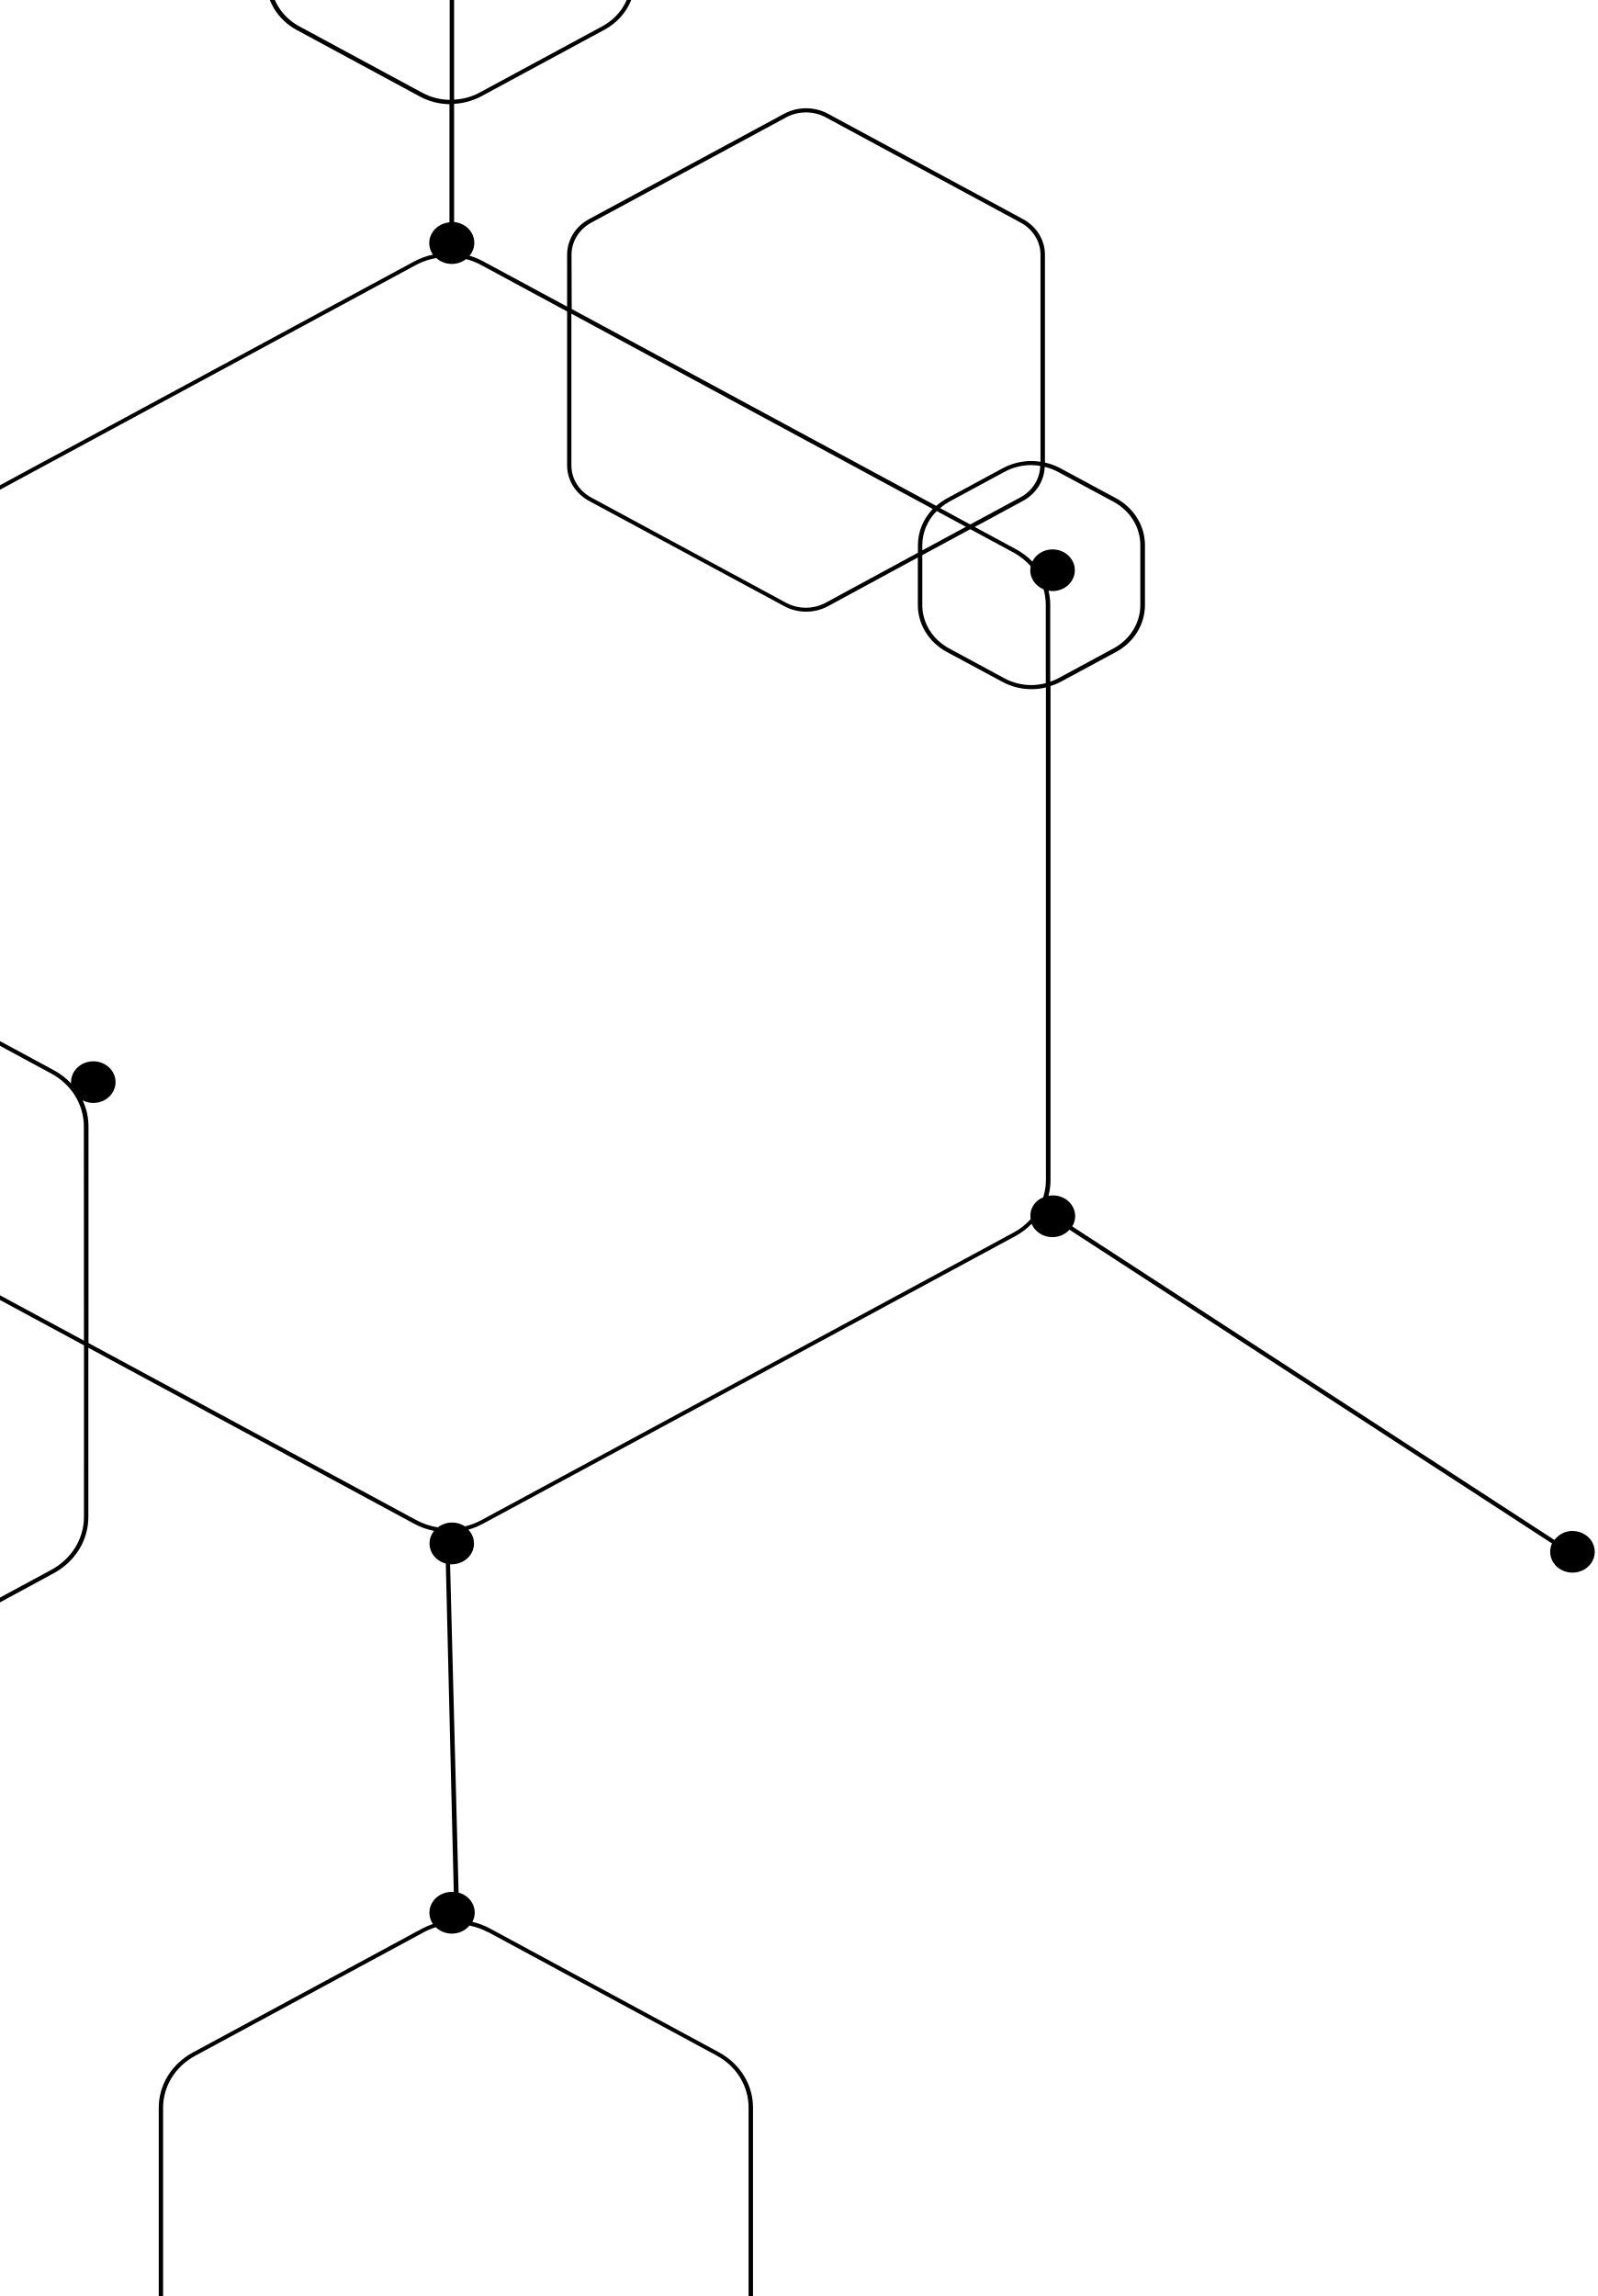
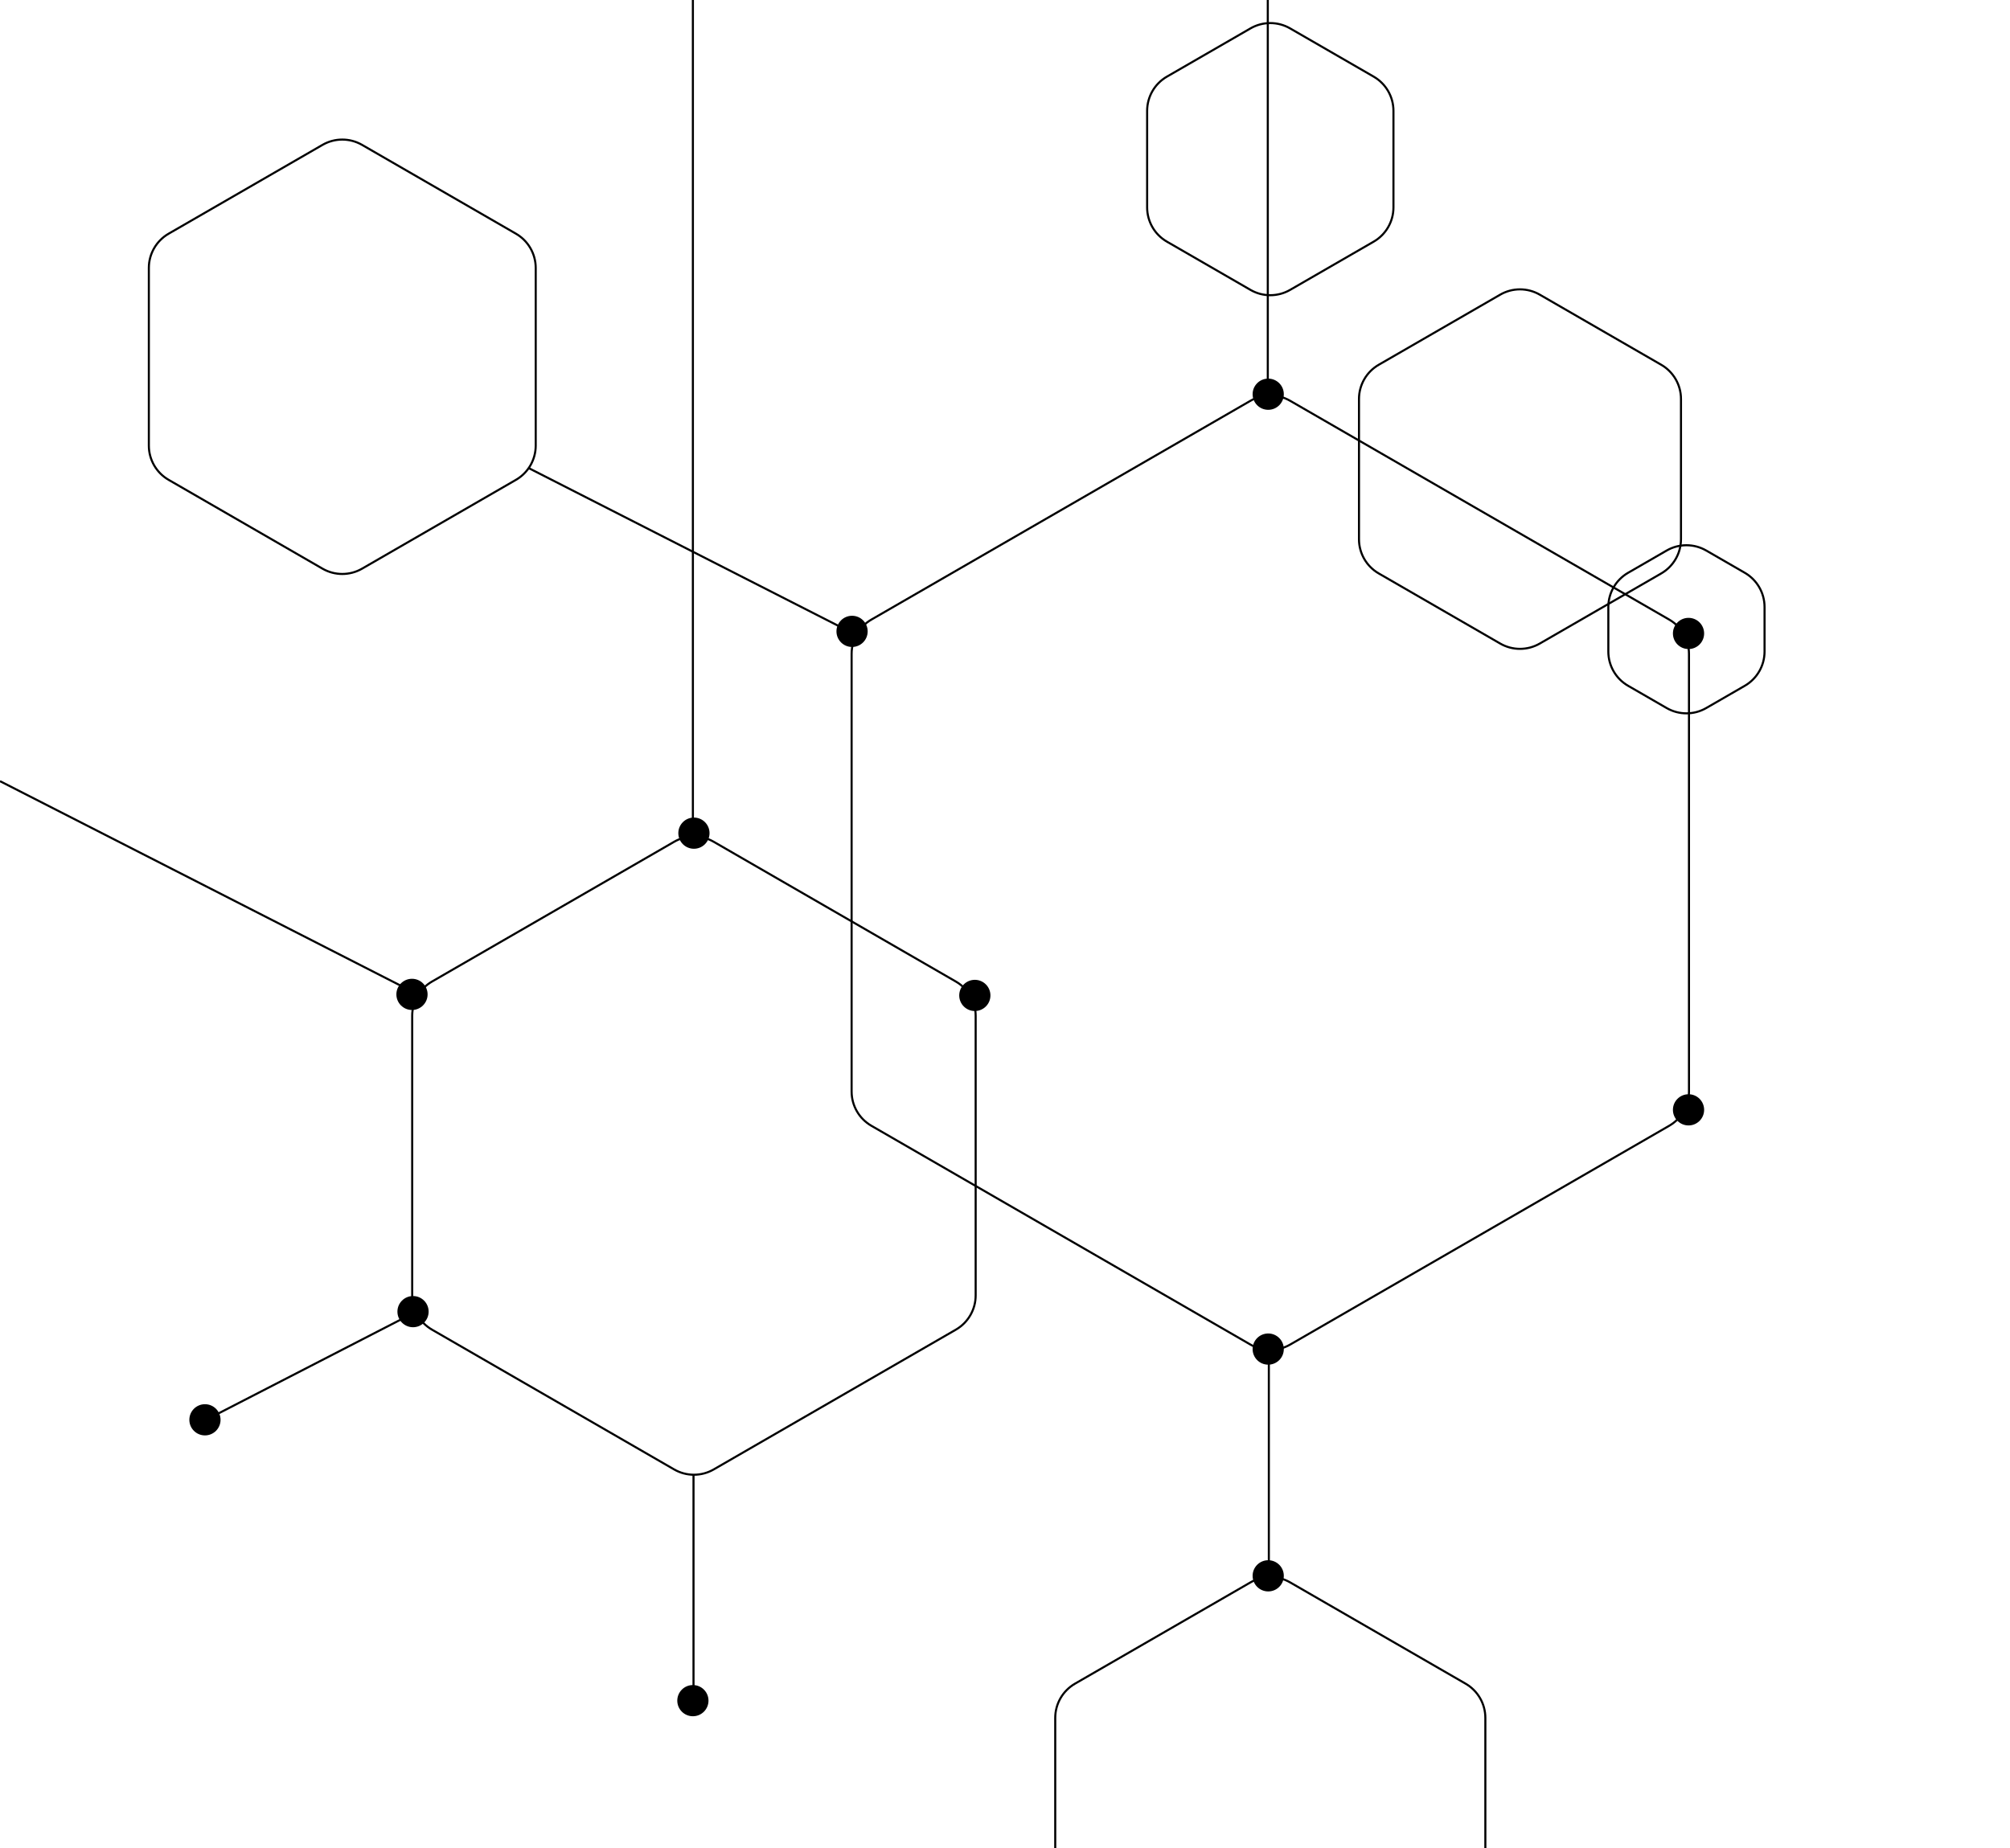
- <svg xmlns="http://www.w3.org/2000/svg" viewBox="0 0 549 789" fill="currentColor">
-   <path d="M540.53 526.076C539.282 526.073 538.051 526.357 536.947 526.901C535.842 527.445 534.896 528.234 534.192 529.198L368.474 421.447C369.125 420.382 369.473 419.179 369.484 417.952C369.484 416.053 368.678 414.231 367.242 412.888C365.807 411.545 363.86 410.791 361.83 410.791C361.315 410.79 360.802 410.838 360.299 410.934C360.765 409.182 361.002 407.383 361.003 405.577V235.764C362.197 235.391 363.351 234.911 364.447 234.332L383.538 224.034C386.553 222.398 389.057 220.05 390.798 217.225C392.539 214.4 393.456 211.196 393.458 207.935V187.31C393.453 184.051 392.535 180.85 390.794 178.028C389.053 175.205 386.551 172.86 383.538 171.225L364.401 160.913C362.739 160.027 360.95 159.366 359.089 158.95V87.522C359.091 85.042 358.394 82.606 357.069 80.459C355.744 78.311 353.838 76.529 351.542 75.29L284.55 39.096C282.255 37.858 279.652 37.206 277.003 37.206C274.354 37.206 271.751 37.858 269.456 39.096L202.434 75.29C200.136 76.526 198.227 78.309 196.902 80.457C195.577 82.605 194.881 85.042 194.886 87.522V105.368L166.09 89.828C164.591 89.015 162.999 88.362 161.344 87.88C162.408 86.624 162.99 85.071 162.998 83.469C163.006 81.678 162.297 79.95 161.01 78.624C159.724 77.298 157.953 76.472 156.048 76.307V35.673C159.333 35.509 162.532 34.626 165.386 33.095L207.669 10.25C210.877 8.52 213.542 6.03 215.393 3.03C217.245 0.03 218.219 -3.373 218.217 -6.838V-52.514C218.221 -55.978 217.247 -59.382 215.395 -62.382C213.543 -65.382 210.878 -67.872 207.669 -69.601L165.386 -92.446C162.516 -93.995 159.295 -94.888 155.986 -95.053V-142.949C157.94 -143.132 159.744 -144.012 161.024 -145.405C162.305 -146.798 162.964 -148.598 162.866 -150.433C162.768 -152.268 161.919 -153.997 160.496 -155.263C159.073 -156.529 157.185 -157.236 155.221 -157.236C153.257 -157.236 151.369 -156.529 149.946 -155.263C148.523 -153.997 147.674 -152.268 147.576 -150.433C147.478 -148.598 148.137 -146.798 149.418 -145.405C150.698 -144.012 152.502 -143.132 154.456 -142.949V-95.081C150.878 -95.026 147.374 -94.119 144.275 -92.446L101.992 -69.529C98.787 -67.798 96.126 -65.307 94.276 -62.307C92.427 -59.307 91.456 -55.905 91.46 -52.442V-6.766C91.457 -3.304 92.43 0.099 94.279 3.098C96.127 6.098 98.788 8.589 101.992 10.321L144.275 33.166C147.374 34.84 150.878 35.746 154.456 35.802V76.407C153.137 76.521 151.873 76.953 150.786 77.66C149.699 78.367 148.827 79.326 148.255 80.443C147.683 81.56 147.43 82.797 147.521 84.032C147.613 85.268 148.045 86.461 148.776 87.493C146.477 87.989 144.269 88.8 142.224 89.9L-40.702 188.728C-42.275 189.593 -43.739 190.621 -45.065 191.793C-45.725 190.936 -46.58 190.226 -47.568 189.715C-48.555 189.203 -49.652 188.903 -50.778 188.834C-51.905 188.766 -53.034 188.931 -54.084 189.319C-55.134 189.707 -56.08 190.307 -56.853 191.077L-183.182 98.966C-181.607 96.398 -180.779 93.49 -180.778 90.53V1.527C-180.771 -1.442 -181.599 -4.36 -183.179 -6.934C-184.759 -9.509 -187.036 -11.649 -189.78 -13.14L-272.065 -57.541C-274.818 -59.022 -277.937 -59.802 -281.113 -59.804H-281.618V-125.646C-279.664 -125.83 -277.86 -126.709 -276.58 -128.102C-275.299 -129.495 -274.64 -131.296 -274.738 -133.131C-274.837 -134.966 -275.685 -136.695 -277.108 -137.961C-278.531 -139.227 -280.419 -139.933 -282.383 -139.933C-284.347 -139.933 -286.236 -139.227 -287.658 -137.961C-289.081 -136.695 -289.93 -134.966 -290.028 -133.131C-290.126 -131.296 -289.467 -129.495 -288.187 -128.102C-286.906 -126.709 -285.103 -125.83 -283.149 -125.646V-59.761C-285.635 -59.519 -288.039 -58.792 -290.206 -57.627L-372.491 -13.226C-374.738 -12.005 -376.676 -10.344 -378.171 -8.356L-463.319 -52.184C-462.901 -53.088 -462.688 -54.064 -462.691 -55.049C-462.691 -56.465 -463.14 -57.85 -463.981 -59.027C-464.822 -60.205 -466.018 -61.123 -467.416 -61.665C-468.815 -62.207 -470.354 -62.349 -471.839 -62.072C-473.324 -61.796 -474.688 -61.114 -475.758 -60.113C-476.829 -59.111 -477.558 -57.835 -477.853 -56.446C-478.148 -55.057 -477.997 -53.617 -477.417 -52.308C-476.838 -50.999 -475.857 -49.881 -474.598 -49.094C-473.339 -48.307 -471.859 -47.887 -470.346 -47.887C-469.093 -47.884 -467.859 -48.168 -466.751 -48.715C-465.644 -49.262 -464.696 -50.055 -463.992 -51.024L-378.952 -7.253C-380.6 -4.651 -381.473 -1.684 -381.478 1.341V90.243C-381.477 93.216 -380.641 96.136 -379.053 98.71C-377.465 101.284 -375.181 103.423 -372.43 104.91L-290.145 149.311C-287.39 150.794 -284.268 151.575 -281.09 151.575C-277.911 151.575 -274.789 150.794 -272.034 149.311L-189.749 104.91C-187.438 103.649 -185.456 101.922 -183.947 99.854L-57.695 191.893C-58.402 192.929 -58.812 194.118 -58.886 195.345C-58.959 196.572 -58.694 197.796 -58.116 198.899C-57.538 200.003 -56.666 200.949 -55.584 201.646C-54.502 202.343 -53.247 202.767 -51.939 202.879C-52.318 204.468 -52.513 206.091 -52.52 207.72V329.207L-105.857 300.647C-109.487 298.686 -113.605 297.654 -117.797 297.654C-121.99 297.654 -126.108 298.686 -129.738 300.647L-254.077 367.707C-254.988 368.201 -255.862 368.752 -256.695 369.354C-257.142 368.187 -257.906 367.148 -258.911 366.34C-259.917 365.531 -261.129 364.981 -262.43 364.743C-263.731 364.505 -265.076 364.587 -266.333 364.981C-267.59 365.375 -268.715 366.068 -269.6 366.991L-349.482 311.547C-348.585 309.868 -348.413 307.931 -349.002 306.138C-349.591 304.344 -350.894 302.83 -352.643 301.912C-354.392 300.993 -356.452 300.739 -358.396 301.203C-360.339 301.667 -362.017 302.813 -363.082 304.403C-364.147 305.993 -364.517 307.906 -364.115 309.744C-363.713 311.583 -362.571 313.206 -360.924 314.278C-359.278 315.349 -357.253 315.787 -355.271 315.5C-353.289 315.213 -351.501 314.223 -350.278 312.736L-270.488 368.123C-271.219 369.235 -271.61 370.513 -271.621 371.818C-271.624 373.65 -270.877 375.413 -269.533 376.745C-268.189 378.077 -266.35 378.877 -264.395 378.979C-265.461 381.551 -266.011 384.285 -266.018 387.043V521.321C-266.001 523.954 -265.482 526.563 -264.487 529.027C-266.417 529.161 -268.222 529.974 -269.537 531.303C-270.852 532.632 -271.58 534.377 -271.575 536.188C-271.565 537.349 -271.25 538.491 -270.657 539.511L-350.936 588.71C-352.345 587.429 -354.225 586.704 -356.189 586.684C-358.153 586.664 -360.05 587.351 -361.488 588.603C-362.926 589.855 -363.794 591.577 -363.913 593.411C-364.032 595.245 -363.393 597.052 -362.127 598.458C-360.862 599.863 -359.068 600.76 -357.116 600.963C-355.163 601.165 -353.203 600.658 -351.639 599.545C-350.076 598.433 -349.029 596.801 -348.716 594.987C-348.403 593.173 -348.847 591.315 -349.957 589.799L-269.845 540.686C-269.016 541.667 -267.926 542.428 -266.684 542.892C-265.443 543.357 -264.093 543.509 -262.769 543.334C-261.445 543.158 -260.193 542.662 -259.138 541.893C-258.083 541.124 -257.262 540.11 -256.756 538.952C-255.894 539.587 -254.983 540.162 -254.031 540.671L-129.754 607.803C-126.125 609.767 -122.005 610.8 -117.813 610.796H-117.614L-113.909 696.319C-115.863 696.502 -117.667 697.382 -118.947 698.775C-120.228 700.168 -120.887 701.968 -120.788 703.803C-120.69 705.638 -119.842 707.367 -118.419 708.633C-116.996 709.9 -115.107 710.606 -113.144 710.606C-111.18 710.606 -109.291 709.9 -107.868 708.633C-106.445 707.367 -105.597 705.638 -105.499 703.803C-105.4 701.968 -106.06 700.168 -107.34 698.775C-108.621 697.382 -110.424 696.502 -112.378 696.319L-116.083 610.796C-112.482 610.575 -108.981 609.596 -105.841 607.932L18.421 540.657C22.052 538.7 25.068 535.883 27.165 532.488C29.261 529.093 30.364 525.241 30.362 521.321V463.141L142.3 523.613C144.434 524.766 146.748 525.597 149.159 526.076C148.403 527.007 147.903 528.096 147.701 529.249C147.499 530.403 147.602 531.585 148.001 532.692C148.399 533.8 149.082 534.799 149.988 535.603C150.894 536.407 151.997 536.992 153.2 537.305L155.94 650.127C155.726 650.127 155.512 650.127 155.282 650.127C153.903 650.116 152.546 650.455 151.355 651.106C150.164 651.757 149.183 652.698 148.517 653.828C147.85 654.958 147.522 656.235 147.568 657.525C147.614 658.815 148.031 660.07 148.776 661.156C147.453 661.604 146.173 662.155 144.949 662.803L66.276 705.313C62.711 707.236 59.749 710.004 57.691 713.338C55.632 716.672 54.549 720.455 54.55 724.306V809.298C54.549 813.148 55.632 816.931 57.691 820.265C59.749 823.6 62.711 826.367 66.276 828.29L144.949 870.7C148.519 872.634 152.572 873.653 156.698 873.653C160.824 873.653 164.877 872.634 168.448 870.7L247.135 828.19C250.678 826.261 253.618 823.496 255.66 820.17C257.701 816.845 258.774 813.076 258.77 809.241V724.248C258.774 720.399 257.694 716.617 255.638 713.282C253.582 709.948 250.623 707.18 247.059 705.256L168.448 662.746C166.533 661.71 164.472 660.934 162.324 660.44C162.851 659.457 163.128 658.374 163.136 657.274C163.137 655.719 162.597 654.205 161.597 652.962C160.597 651.719 159.192 650.814 157.594 650.385L154.67 537.563C154.854 537.563 155.037 537.563 155.236 537.563C157.266 537.563 159.213 536.809 160.649 535.466C162.084 534.123 162.891 532.301 162.891 530.402C162.883 528.645 162.185 526.953 160.931 525.646C162.695 525.157 164.391 524.475 165.983 523.613L348.909 424.784C350.999 423.655 352.889 422.23 354.512 420.559C354.992 421.719 355.788 422.742 356.819 423.527C357.851 424.312 359.083 424.832 360.395 425.036C361.707 425.24 363.053 425.12 364.3 424.689C365.548 424.258 366.654 423.531 367.509 422.578L533.35 530.402C532.692 531.813 532.537 533.385 532.909 534.885C533.282 536.385 534.161 537.733 535.416 538.729C536.671 539.724 538.236 540.315 539.879 540.413C541.521 540.511 543.154 540.111 544.534 539.272C545.915 538.434 546.969 537.201 547.542 535.757C548.115 534.314 548.175 532.736 547.713 531.258C547.252 529.78 546.293 528.48 544.98 527.552C543.667 526.624 542.069 526.116 540.423 526.105L540.53 526.076ZM-190.499 103.864L-272.785 148.266C-275.308 149.627 -278.169 150.343 -281.082 150.343C-283.995 150.343 -286.856 149.627 -289.379 148.266L-371.68 103.864C-374.199 102.5 -376.291 100.542 -377.747 98.184C-379.203 95.826 -379.972 93.152 -379.977 90.43V1.527C-379.972 -1.198 -379.203 -3.874 -377.747 -6.234C-376.291 -8.593 -374.199 -10.555 -371.68 -11.922L-289.379 -56.323C-286.859 -57.693 -283.996 -58.415 -281.082 -58.415C-278.167 -58.415 -275.305 -57.693 -272.785 -56.323L-190.499 -11.922C-187.98 -10.555 -185.888 -8.593 -184.432 -6.234C-182.977 -3.874 -182.207 -1.198 -182.202 1.527V90.43C-182.207 93.152 -182.976 95.826 -184.432 98.184C-185.888 100.542 -187.98 102.5 -190.499 103.864ZM167.636 663.891L246.324 706.402C249.658 708.218 252.422 710.823 254.338 713.956C256.255 717.089 257.255 720.639 257.239 724.248V809.241C257.237 812.842 256.223 816.38 254.299 819.499C252.376 822.619 249.61 825.211 246.278 827.015L167.591 869.526C164.256 871.327 160.473 872.276 156.622 872.276C152.771 872.276 148.988 871.327 145.653 869.526L67.027 827.015C63.693 825.212 60.925 822.62 58.999 819.501C57.072 816.381 56.056 812.843 56.05 809.241V724.248C56.056 720.646 57.072 717.108 58.999 713.988C60.925 710.869 63.693 708.277 67.027 706.474L145.699 663.963C146.988 663.275 148.347 662.709 149.756 662.273C150.517 663.015 151.441 663.596 152.464 663.974C153.486 664.352 154.584 664.52 155.683 664.466C156.781 664.411 157.854 664.136 158.828 663.659C159.803 663.182 160.656 662.513 161.329 661.7C163.545 662.143 165.673 662.906 167.636 663.963V663.891ZM382.68 172.443C385.47 173.95 387.787 176.117 389.4 178.726C391.012 181.336 391.862 184.296 391.866 187.31V207.935C391.862 210.949 391.012 213.909 389.4 216.519C387.787 219.128 385.47 221.295 382.68 222.802L363.605 233.115C362.742 233.568 361.841 233.955 360.911 234.275V207.906C360.913 206.253 360.713 204.604 360.314 202.993C361.724 203.239 363.179 203.109 364.513 202.619C365.848 202.128 367.008 201.297 367.862 200.219C368.717 199.142 369.23 197.862 369.345 196.525C369.459 195.187 369.17 193.847 368.51 192.656C367.85 191.465 366.845 190.472 365.611 189.789C364.377 189.106 362.963 188.761 361.529 188.794C360.096 188.826 358.701 189.234 357.504 189.972C356.306 190.71 355.355 191.748 354.757 192.967C353.091 191.267 351.155 189.818 349.016 188.671L334.963 181.079L351.496 172.156C353.71 170.959 355.562 169.253 356.877 167.201C358.192 165.149 358.927 162.817 359.013 160.426C360.62 160.815 362.164 161.402 363.605 162.173L382.68 172.443ZM316.944 190.762L333.432 181.853L348.235 189.845C350.501 191.076 352.517 192.671 354.19 194.557C353.851 196.156 354.105 197.814 354.909 199.259C355.714 200.705 357.021 201.85 358.615 202.507C359.125 204.267 359.382 206.083 359.38 207.906V234.762C357.755 235.189 356.077 235.411 354.39 235.421C351.164 235.42 347.997 234.624 345.204 233.115L326.129 222.802C323.339 221.295 321.022 219.128 319.41 216.519C317.798 213.909 316.947 210.949 316.944 207.935V190.762ZM196.356 107.803L320.542 174.892C317.266 178.303 315.451 182.724 315.444 187.31V189.945L283.724 207.133C281.657 208.249 279.313 208.837 276.927 208.837C274.54 208.837 272.196 208.249 270.129 207.133L203.153 170.953C201.089 169.835 199.374 168.229 198.181 166.296C196.989 164.363 196.359 162.171 196.356 159.939V107.803ZM316.944 187.31C316.96 182.968 318.732 178.792 321.904 175.622L331.931 181.036L316.944 189.129V187.31ZM323.068 174.605C324.006 173.788 325.032 173.063 326.129 172.443L345.219 162.13C348.012 160.62 351.18 159.825 354.405 159.824C355.432 159.836 356.457 159.932 357.466 160.111C357.421 162.302 356.773 164.445 355.586 166.334C354.398 168.223 352.71 169.794 350.685 170.896L333.401 180.234L323.068 174.605ZM196.402 87.522C196.404 85.29 197.032 83.097 198.225 81.164C199.418 79.231 201.134 77.625 203.199 76.508L270.175 40.328C272.242 39.212 274.586 38.624 276.972 38.624C279.359 38.624 281.703 39.212 283.77 40.328L350.761 76.508C352.826 77.626 354.54 79.232 355.733 81.165C356.926 83.098 357.555 85.29 357.558 87.522V158.678C356.547 158.517 355.523 158.431 354.497 158.421C351.009 158.422 347.582 159.282 344.561 160.913L325.486 171.225C324.131 171.959 322.873 172.839 321.736 173.846L196.463 106.185L196.402 87.522ZM164.697 -91.228L206.98 -68.383C209.957 -66.774 212.429 -64.46 214.149 -61.675C215.868 -58.889 216.775 -55.73 216.778 -52.514V-6.838C216.773 -3.621 215.866 -0.462 214.147 2.323C212.427 5.108 209.956 7.421 206.98 9.032L164.697 31.877C162.049 33.282 159.088 34.092 156.048 34.241V-93.62C159.09 -93.462 162.052 -92.643 164.697 -91.228ZM145.117 31.877L102.819 9.032C99.847 7.419 97.38 5.104 95.663 2.319C93.947 -0.466 93.041 -3.623 93.036 -6.838V-52.514C93.039 -55.728 93.944 -58.886 95.661 -61.671C97.378 -64.456 99.846 -66.771 102.819 -68.383L145.117 -91.228C147.985 -92.772 151.224 -93.61 154.532 -93.663V34.312C151.224 34.259 147.985 33.421 145.117 31.877ZM28.846 521.321C28.843 524.992 27.809 528.598 25.848 531.778C23.887 534.958 21.067 537.6 17.671 539.439L-106.622 606.571C-110.018 608.411 -113.873 609.379 -117.797 609.379C-121.722 609.379 -125.577 608.411 -128.973 606.571L-253.266 539.439C-254.347 538.867 -255.372 538.206 -256.327 537.463C-256.242 537.038 -256.196 536.606 -256.19 536.174C-256.175 534.419 -256.85 532.72 -258.086 531.4C-259.322 530.079 -261.034 529.23 -262.895 529.012C-263.92 526.547 -264.439 523.923 -264.426 521.278V387.043C-264.426 384.249 -263.828 381.482 -262.665 378.908C-260.848 378.657 -259.187 377.802 -257.987 376.501C-256.787 375.199 -256.127 373.537 -256.128 371.818C-256.141 371.501 -256.176 371.185 -256.236 370.873C-255.298 370.149 -254.3 369.498 -253.25 368.925L-128.958 301.793C-125.561 299.954 -121.707 298.985 -117.782 298.985C-113.858 298.985 -110.003 299.954 -106.607 301.793L-52.505 331.012V405.491C-52.503 408.271 -51.942 411.026 -50.852 413.612H-51.189C-52.611 413.62 -54.003 413.998 -55.208 414.705C-56.414 415.411 -57.385 416.418 -58.013 417.612C-58.641 418.806 -58.901 420.14 -58.764 421.464C-58.627 422.789 -58.097 424.052 -57.236 425.111C-56.375 426.17 -55.215 426.983 -53.887 427.46C-52.559 427.937 -51.115 428.058 -49.718 427.81C-48.321 427.562 -47.025 426.954 -45.976 426.055C-44.927 425.157 -44.166 424.002 -43.779 422.722C-42.786 423.495 -41.726 424.189 -40.61 424.799L28.861 462.325L28.846 521.321ZM28.846 460.706L-39.86 423.595C-41.168 422.89 -42.394 422.059 -43.519 421.118C-43.519 421.017 -43.519 420.931 -43.519 420.831C-43.519 419.264 -44.068 417.74 -45.083 416.493C-46.098 415.245 -47.522 414.344 -49.137 413.927C-50.385 411.283 -51.031 408.425 -51.035 405.534V331.828L17.64 368.925C21.036 370.764 23.856 373.406 25.817 376.586C27.779 379.766 28.813 383.372 28.816 387.043L28.846 460.706ZM348.266 423.581L165.386 522.395C163.632 523.344 161.747 524.063 159.783 524.529C158.404 523.614 156.741 523.151 155.051 523.213C153.362 523.275 151.742 523.859 150.445 524.873C147.858 524.458 145.371 523.619 143.096 522.395L30.408 461.523V387.043C30.406 383.971 29.723 380.933 28.402 378.12C29.522 378.703 30.78 379.013 32.061 379.022C33.575 379.022 35.055 378.602 36.314 377.815C37.572 377.029 38.553 375.91 39.133 374.602C39.712 373.293 39.864 371.853 39.568 370.464C39.273 369.075 38.544 367.799 37.474 366.797C36.403 365.796 35.039 365.113 33.554 364.837C32.069 364.561 30.53 364.703 29.132 365.245C27.733 365.787 26.538 366.705 25.697 367.882C24.856 369.06 24.407 370.445 24.407 371.861C24.407 372.004 24.407 372.147 24.407 372.291C22.702 370.486 20.696 368.953 18.467 367.75L-50.959 330.253V207.906C-50.959 206.27 -50.748 204.64 -50.331 203.051C-48.437 202.873 -46.681 202.04 -45.407 200.716C-44.133 199.392 -43.433 197.671 -43.442 195.889C-43.45 194.85 -43.695 193.825 -44.162 192.882C-42.851 191.694 -41.391 190.66 -39.814 189.802L143.096 90.974C145.223 89.862 147.529 89.083 149.924 88.668C151.28 89.904 153.077 90.626 154.969 90.694C156.86 90.763 158.712 90.174 160.166 89.04C161.977 89.508 163.716 90.192 165.34 91.074L194.886 107.03V159.91C194.881 162.39 195.577 164.827 196.902 166.975C198.227 169.123 200.136 170.906 202.434 172.142L269.486 208.293C271.778 209.541 274.382 210.198 277.034 210.198C279.685 210.198 282.289 209.541 284.581 208.293L315.413 191.578V207.935C315.416 211.197 316.336 214.402 318.08 217.227C319.824 220.053 322.33 222.4 325.349 224.034L344.5 234.332C347.521 235.963 350.947 236.822 354.435 236.824C356.12 236.825 357.797 236.622 359.426 236.223V405.534C359.418 407.542 359.104 409.539 358.492 411.464C356.982 412.073 355.735 413.141 354.954 414.495C354.174 415.85 353.905 417.411 354.19 418.926C352.532 420.799 350.525 422.376 348.266 423.581Z" />
+ <svg xmlns="http://www.w3.org/2000/svg" viewBox="0 0 966 888" fill="none">
+   <path vector-effect="non-scaling-stroke" d="M620 13.639L660.189 36.843C666.067 40.236 669.689 46.509 669.689 53.297V99.703C669.689 106.491 666.067 112.763 660.189 116.157L620 139.36C614.121 142.754 606.879 142.754 601 139.36L560.811 116.157C554.933 112.763 551.311 106.491 551.311 99.703V53.297C551.311 46.509 554.933 40.236 560.811 36.843L601 13.639C606.879 10.245 614.121 10.245 620 13.639Z" stroke="currentColor" />
+   <path vector-effect="non-scaling-stroke" d="M620 192.639L802.217 297.842C808.096 301.236 811.717 307.509 811.717 314.297V524.703C811.717 531.491 808.096 537.763 802.217 541.157L620 646.36C614.121 649.754 606.879 649.754 601 646.36L418.783 541.157C412.904 537.763 409.283 531.491 409.283 524.703V314.297C409.283 307.509 412.904 301.236 418.783 297.842L601 192.639C606.879 189.245 614.121 189.245 620 192.639Z" stroke="currentColor" />
+   <path vector-effect="non-scaling-stroke" d="M343 404.639L459.399 471.842C465.278 475.236 468.899 481.509 468.899 488.297V622.703C468.899 629.491 465.278 635.763 459.399 639.157L343 706.36C337.121 709.754 329.879 709.754 324 706.36L207.601 639.157C201.722 635.763 198.101 629.491 198.101 622.703V488.297C198.101 481.509 201.722 475.236 207.601 471.842L324 404.639C329.879 401.245 337.121 401.245 343 404.639Z" stroke="currentColor" />
+   <path vector-effect="non-scaling-stroke" d="M740 141.64L798.375 175.343C804.254 178.737 807.875 185.009 807.875 191.797V259.203C807.875 265.991 804.254 272.263 798.375 275.657L740 309.36C734.121 312.754 726.879 312.754 721 309.36L662.625 275.657C656.746 272.263 653.125 265.991 653.125 259.203V191.797C653.125 185.009 656.746 178.737 662.625 175.343L721 141.64C726.879 138.245 734.121 138.245 740 141.64Z" stroke="currentColor" />
+   <path vector-effect="non-scaling-stroke" d="M820 264.639L838.538 275.342C844.417 278.736 848.038 285.009 848.038 291.797V313.203C848.038 319.991 844.417 326.263 838.538 329.657L820 340.36C814.121 343.754 806.879 343.754 801 340.36L782.462 329.657C776.583 326.263 772.962 319.991 772.962 313.203V291.797C772.962 285.009 776.583 278.736 782.462 275.342L801 264.639C806.879 261.245 814.121 261.245 820 264.639Z" stroke="currentColor" />
+   <path vector-effect="non-scaling-stroke" d="M620 760.639L704.356 809.342C710.235 812.736 713.856 819.009 713.856 825.797V923.203C713.856 929.991 710.235 936.263 704.356 939.657L620 988.36C614.121 991.754 606.879 991.754 601 988.36L516.644 939.657C510.765 936.263 507.144 929.991 507.144 923.203V825.797C507.144 819.009 510.765 812.736 516.644 809.342L601 760.639C606.879 757.245 614.121 757.245 620 760.639Z" stroke="currentColor" />
+   <path vector-effect="non-scaling-stroke" d="M174 69.639L247.964 112.343C253.842 115.737 257.464 122.009 257.464 128.797V214.203C257.464 220.991 253.842 227.263 247.964 230.657L174 273.36C168.121 276.754 160.879 276.754 155 273.36L81.036 230.657C75.158 227.263 71.536 220.991 71.536 214.203V128.797C71.536 122.009 75.158 115.737 81.036 112.343L155 69.639C160.879 66.246 168.121 66.246 174 69.639Z" stroke="currentColor" />
+   <path vector-effect="non-scaling-stroke" d="M199.798 477.5L0 375.5" stroke="currentColor" />
+   <line vector-effect="non-scaling-stroke" x1="97.84" y1="683.111" x2="198.84" y2="631.111" stroke="currentColor" />
+   <line vector-effect="non-scaling-stroke" x1="410.844" y1="304.891" x2="253.844" y2="224.891" stroke="currentColor" />
+   <line vector-effect="non-scaling-stroke" x1="609.298" y1="190" x2="609.298" y2="4.30212e-08" stroke="currentColor" />
+   <path vector-effect="non-scaling-stroke" d="M609.801 649L609.801 758" stroke="currentColor" />
+   <path vector-effect="non-scaling-stroke" d="M333.298 709L333.298 818" stroke="currentColor" />
+   <path vector-effect="non-scaling-stroke" d="M333 0L333 401" stroke="currentColor" />
+   <path vector-effect="non-scaling-stroke" d="M205.5 478C205.5 482.142 202.142 485.5 198 485.5C193.858 485.5 190.5 482.142 190.5 478C190.5 473.858 193.858 470.5 198 470.5C202.142 470.5 205.5 473.858 205.5 478Z" fill="currentColor" />
+   <path vector-effect="non-scaling-stroke" d="M341 400.5C341 404.642 337.642 408 333.5 408C329.358 408 326 404.642 326 400.5C326 396.358 329.358 393 333.5 393C337.642 393 341 396.358 341 400.5Z" fill="currentColor" />
+   <circle vector-effect="non-scaling-stroke" cx="468.5" cy="478.5" r="7.5" fill="currentColor" />
+   <circle vector-effect="non-scaling-stroke" cx="409.5" cy="303.5" r="7.5" fill="currentColor" />
+   <circle vector-effect="non-scaling-stroke" cx="609.5" cy="189.5" r="7.5" fill="currentColor" />
+   <circle vector-effect="non-scaling-stroke" cx="811.5" cy="304.5" r="7.5" fill="currentColor" />
+   <circle vector-effect="non-scaling-stroke" cx="811.5" cy="533.5" r="7.5" fill="currentColor" />
+   <circle vector-effect="non-scaling-stroke" cx="609.5" cy="648.5" r="7.5" fill="currentColor" />
+   <circle vector-effect="non-scaling-stroke" cx="609.5" cy="757.5" r="7.5" fill="currentColor" />
+   <circle vector-effect="non-scaling-stroke" cx="333" cy="817.5" r="7.5" fill="currentColor" />
+   <circle vector-effect="non-scaling-stroke" cx="198.5" cy="630.5" r="7.5" fill="currentColor" />
+   <circle vector-effect="non-scaling-stroke" cx="98.5" cy="682.5" r="7.5" fill="currentColor" />
</svg>
